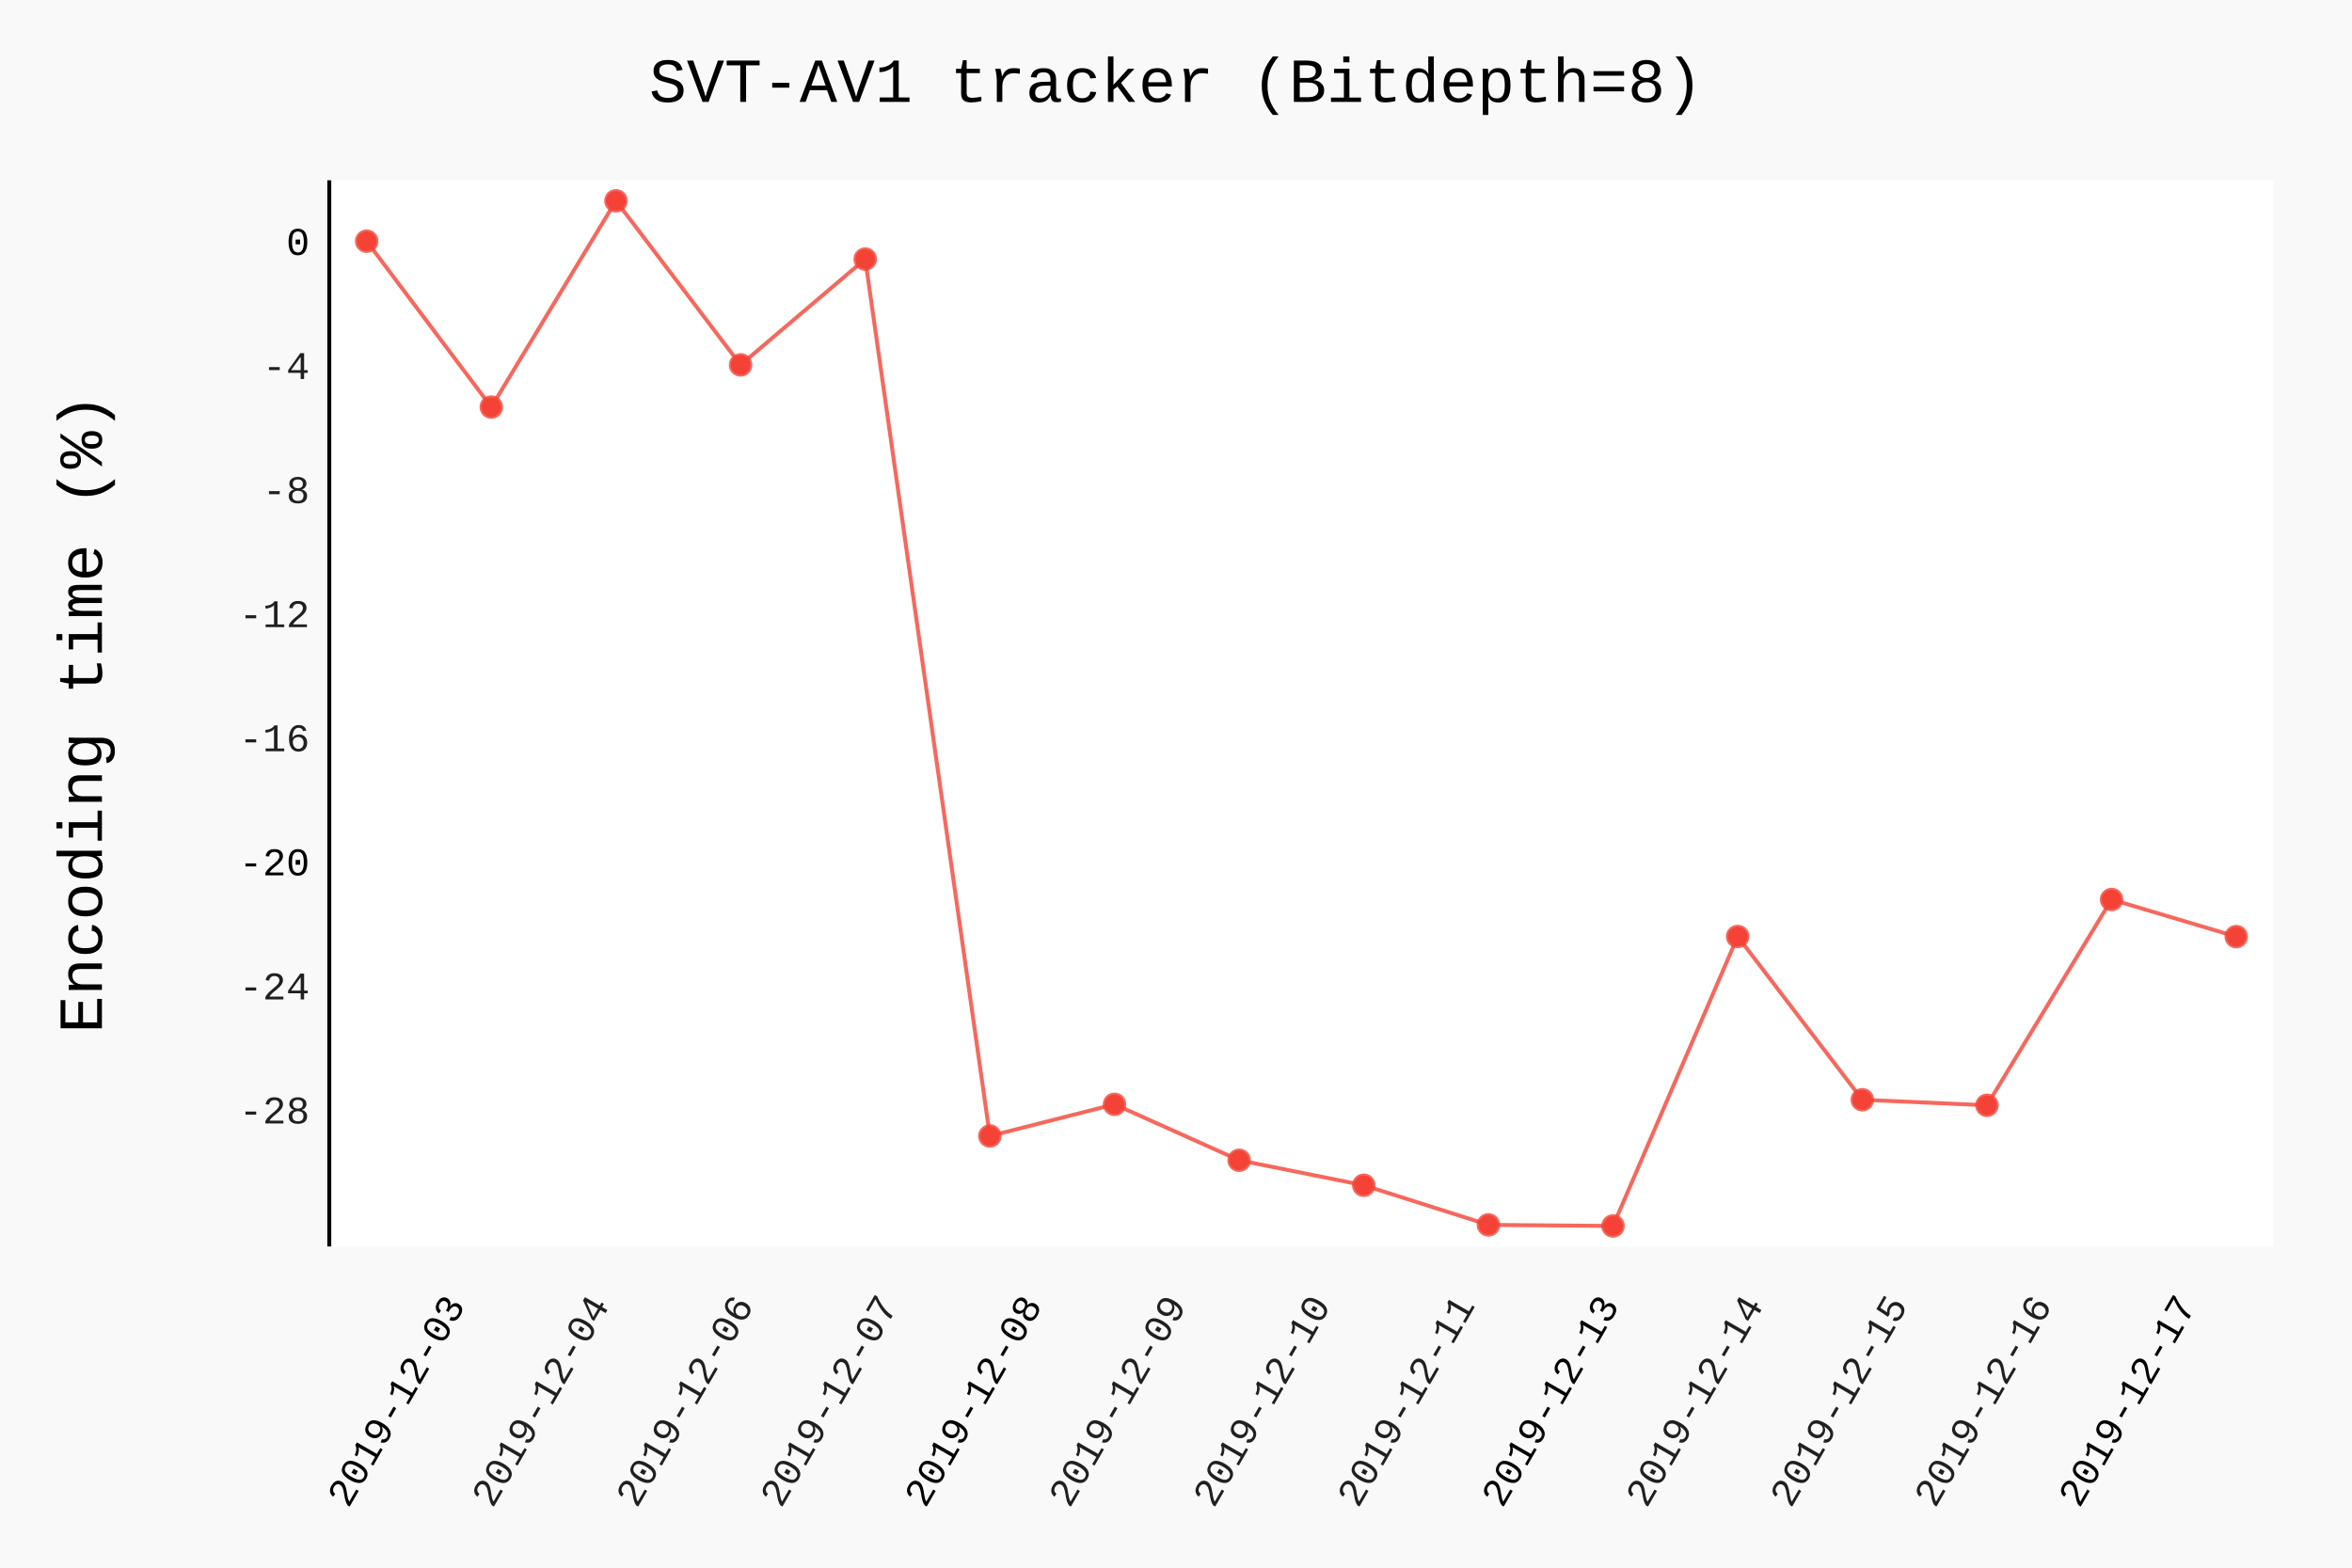
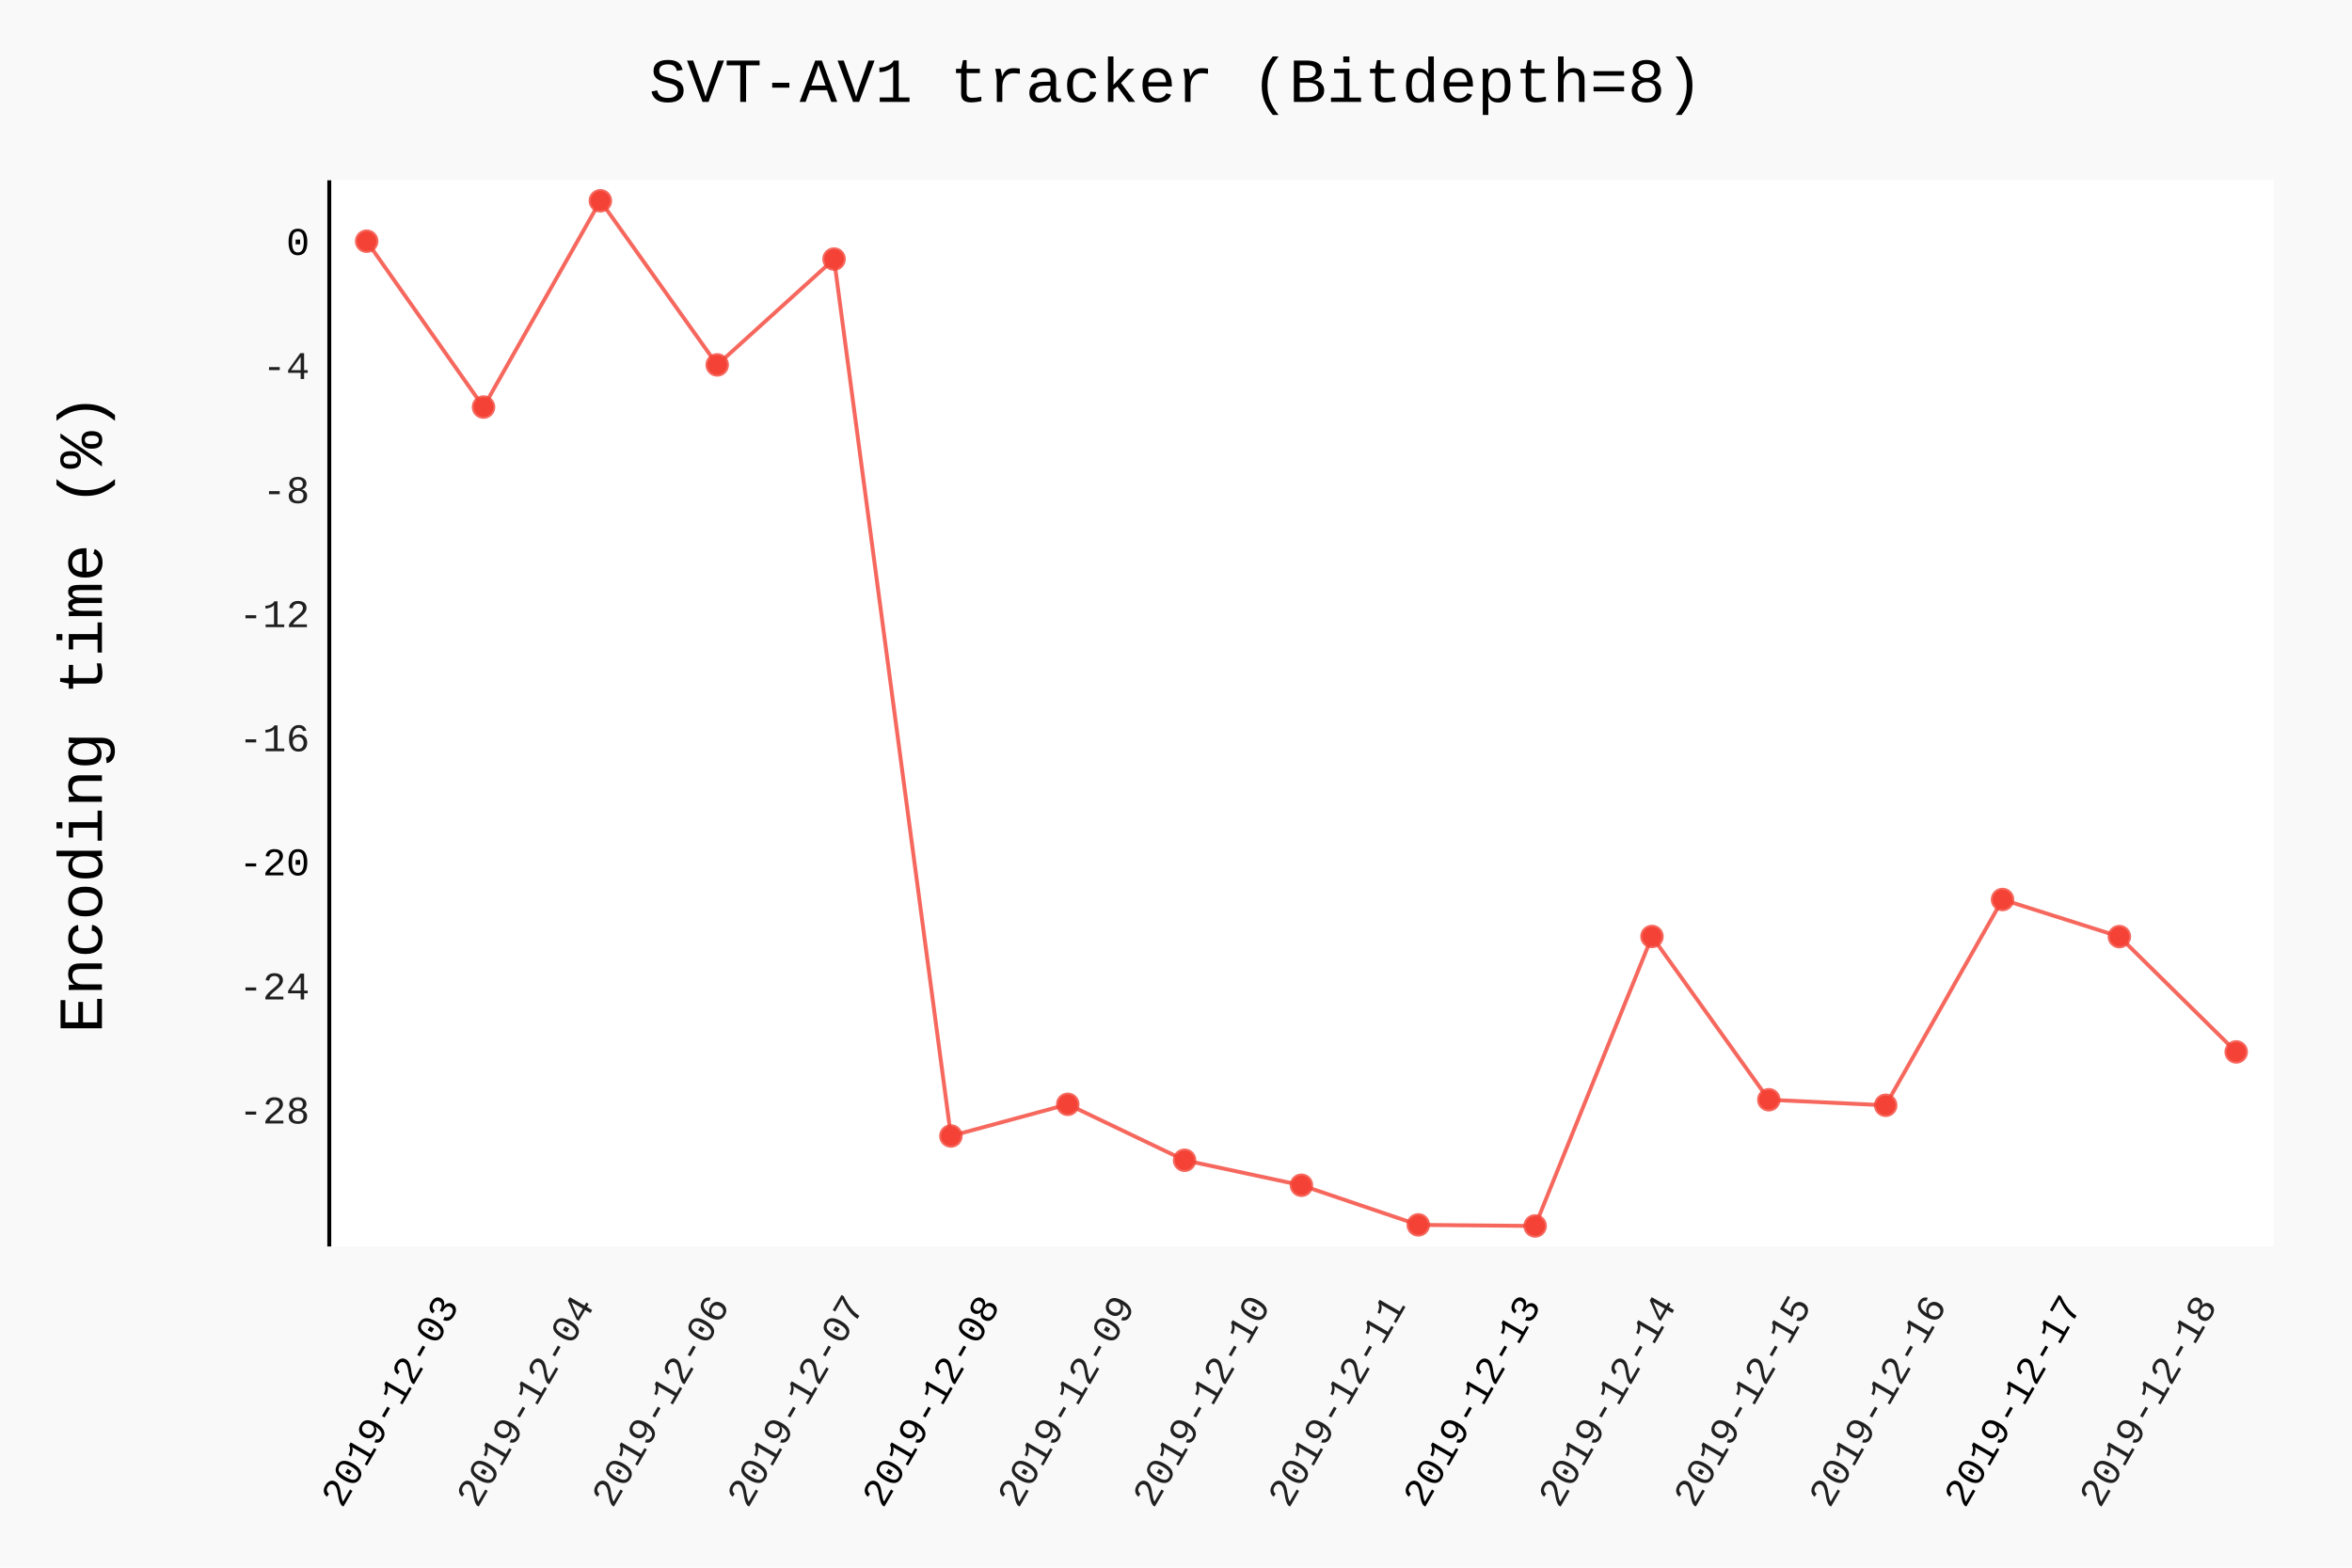
- <svg xmlns="http://www.w3.org/2000/svg" class="pygal-chart" id="chart-ea926ab0-4376-4d5f-8f59-783d8fa9fa79" viewBox="0 0 600 400">
+ <svg xmlns="http://www.w3.org/2000/svg" class="pygal-chart" id="chart-596305b8-bea7-476f-b48c-28f47f8490f0" viewBox="0 0 600 400">
  <defs>
-     <style type="text/css">#chart-ea926ab0-4376-4d5f-8f59-783d8fa9fa79{-webkit-user-select:none;-webkit-font-smoothing:antialiased;font-family:Consolas,"Liberation Mono",Menlo,Courier,monospace}#chart-ea926ab0-4376-4d5f-8f59-783d8fa9fa79 .title{font-family:Consolas,"Liberation Mono",Menlo,Courier,monospace;font-size:16px}#chart-ea926ab0-4376-4d5f-8f59-783d8fa9fa79 .legends .legend text{font-family:Consolas,"Liberation Mono",Menlo,Courier,monospace;font-size:14px}#chart-ea926ab0-4376-4d5f-8f59-783d8fa9fa79 .axis text{font-family:Consolas,"Liberation Mono",Menlo,Courier,monospace;font-size:10px}#chart-ea926ab0-4376-4d5f-8f59-783d8fa9fa79 .axis text.major{font-family:Consolas,"Liberation Mono",Menlo,Courier,monospace;font-size:10px}#chart-ea926ab0-4376-4d5f-8f59-783d8fa9fa79 .text-overlay text.value{font-family:Consolas,"Liberation Mono",Menlo,Courier,monospace;font-size:16px}#chart-ea926ab0-4376-4d5f-8f59-783d8fa9fa79 .text-overlay text.label{font-family:Consolas,"Liberation Mono",Menlo,Courier,monospace;font-size:10px}#chart-ea926ab0-4376-4d5f-8f59-783d8fa9fa79 .tooltip{font-family:Consolas,"Liberation Mono",Menlo,Courier,monospace;font-size:14px}#chart-ea926ab0-4376-4d5f-8f59-783d8fa9fa79 text.no_data{font-family:Consolas,"Liberation Mono",Menlo,Courier,monospace;font-size:64px}
- #chart-ea926ab0-4376-4d5f-8f59-783d8fa9fa79{background-color:rgba(249,249,249,1)}#chart-ea926ab0-4376-4d5f-8f59-783d8fa9fa79 path,#chart-ea926ab0-4376-4d5f-8f59-783d8fa9fa79 line,#chart-ea926ab0-4376-4d5f-8f59-783d8fa9fa79 rect,#chart-ea926ab0-4376-4d5f-8f59-783d8fa9fa79 circle{-webkit-transition:150ms;-moz-transition:150ms;transition:150ms}#chart-ea926ab0-4376-4d5f-8f59-783d8fa9fa79 .graph &gt; .background{fill:rgba(249,249,249,1)}#chart-ea926ab0-4376-4d5f-8f59-783d8fa9fa79 .plot &gt; .background{fill:rgba(255,255,255,1)}#chart-ea926ab0-4376-4d5f-8f59-783d8fa9fa79 .graph{fill:rgba(0,0,0,.87)}#chart-ea926ab0-4376-4d5f-8f59-783d8fa9fa79 text.no_data{fill:rgba(0,0,0,1)}#chart-ea926ab0-4376-4d5f-8f59-783d8fa9fa79 .title{fill:rgba(0,0,0,1)}#chart-ea926ab0-4376-4d5f-8f59-783d8fa9fa79 .legends .legend text{fill:rgba(0,0,0,.87)}#chart-ea926ab0-4376-4d5f-8f59-783d8fa9fa79 .legends .legend:hover text{fill:rgba(0,0,0,1)}#chart-ea926ab0-4376-4d5f-8f59-783d8fa9fa79 .axis .line{stroke:rgba(0,0,0,1)}#chart-ea926ab0-4376-4d5f-8f59-783d8fa9fa79 .axis .guide.line{stroke:rgba(0,0,0,.54)}#chart-ea926ab0-4376-4d5f-8f59-783d8fa9fa79 .axis .major.line{stroke:rgba(0,0,0,.87)}#chart-ea926ab0-4376-4d5f-8f59-783d8fa9fa79 .axis text.major{fill:rgba(0,0,0,1)}#chart-ea926ab0-4376-4d5f-8f59-783d8fa9fa79 .axis.y .guides:hover .guide.line,#chart-ea926ab0-4376-4d5f-8f59-783d8fa9fa79 .line-graph .axis.x .guides:hover .guide.line,#chart-ea926ab0-4376-4d5f-8f59-783d8fa9fa79 .stackedline-graph .axis.x .guides:hover .guide.line,#chart-ea926ab0-4376-4d5f-8f59-783d8fa9fa79 .xy-graph .axis.x .guides:hover .guide.line{stroke:rgba(0,0,0,1)}#chart-ea926ab0-4376-4d5f-8f59-783d8fa9fa79 .axis .guides:hover text{fill:rgba(0,0,0,1)}#chart-ea926ab0-4376-4d5f-8f59-783d8fa9fa79 .reactive{fill-opacity:.7;stroke-opacity:.8}#chart-ea926ab0-4376-4d5f-8f59-783d8fa9fa79 .ci{stroke:rgba(0,0,0,.87)}#chart-ea926ab0-4376-4d5f-8f59-783d8fa9fa79 .reactive.active,#chart-ea926ab0-4376-4d5f-8f59-783d8fa9fa79 .active .reactive{fill-opacity:.8;stroke-opacity:.9;stroke-width:4}#chart-ea926ab0-4376-4d5f-8f59-783d8fa9fa79 .ci .reactive.active{stroke-width:1.5}#chart-ea926ab0-4376-4d5f-8f59-783d8fa9fa79 .series text{fill:rgba(0,0,0,1)}#chart-ea926ab0-4376-4d5f-8f59-783d8fa9fa79 .tooltip rect{fill:rgba(255,255,255,1);stroke:rgba(0,0,0,1);-webkit-transition:opacity 150ms;-moz-transition:opacity 150ms;transition:opacity 150ms}#chart-ea926ab0-4376-4d5f-8f59-783d8fa9fa79 .tooltip .label{fill:rgba(0,0,0,.87)}#chart-ea926ab0-4376-4d5f-8f59-783d8fa9fa79 .tooltip .label{fill:rgba(0,0,0,.87)}#chart-ea926ab0-4376-4d5f-8f59-783d8fa9fa79 .tooltip .legend{font-size:.8em;fill:rgba(0,0,0,.54)}#chart-ea926ab0-4376-4d5f-8f59-783d8fa9fa79 .tooltip .x_label{font-size:.6em;fill:rgba(0,0,0,1)}#chart-ea926ab0-4376-4d5f-8f59-783d8fa9fa79 .tooltip .xlink{font-size:.5em;text-decoration:underline}#chart-ea926ab0-4376-4d5f-8f59-783d8fa9fa79 .tooltip .value{font-size:1.5em}#chart-ea926ab0-4376-4d5f-8f59-783d8fa9fa79 .bound{font-size:.5em}#chart-ea926ab0-4376-4d5f-8f59-783d8fa9fa79 .max-value{font-size:.75em;fill:rgba(0,0,0,.54)}#chart-ea926ab0-4376-4d5f-8f59-783d8fa9fa79 .map-element{fill:rgba(255,255,255,1);stroke:rgba(0,0,0,.54) !important}#chart-ea926ab0-4376-4d5f-8f59-783d8fa9fa79 .map-element .reactive{fill-opacity:inherit;stroke-opacity:inherit}#chart-ea926ab0-4376-4d5f-8f59-783d8fa9fa79 .color-0,#chart-ea926ab0-4376-4d5f-8f59-783d8fa9fa79 .color-0 a:visited{stroke:#F44336;fill:#F44336}#chart-ea926ab0-4376-4d5f-8f59-783d8fa9fa79 .text-overlay .color-0 text{fill:black}
- #chart-ea926ab0-4376-4d5f-8f59-783d8fa9fa79 text.no_data{text-anchor:middle}#chart-ea926ab0-4376-4d5f-8f59-783d8fa9fa79 .guide.line{fill:none}#chart-ea926ab0-4376-4d5f-8f59-783d8fa9fa79 .centered{text-anchor:middle}#chart-ea926ab0-4376-4d5f-8f59-783d8fa9fa79 .title{text-anchor:middle}#chart-ea926ab0-4376-4d5f-8f59-783d8fa9fa79 .legends .legend text{fill-opacity:1}#chart-ea926ab0-4376-4d5f-8f59-783d8fa9fa79 .axis.x text{text-anchor:middle}#chart-ea926ab0-4376-4d5f-8f59-783d8fa9fa79 .axis.x:not(.web) text[transform]{text-anchor:start}#chart-ea926ab0-4376-4d5f-8f59-783d8fa9fa79 .axis.x:not(.web) text[transform].backwards{text-anchor:end}#chart-ea926ab0-4376-4d5f-8f59-783d8fa9fa79 .axis.y text{text-anchor:end}#chart-ea926ab0-4376-4d5f-8f59-783d8fa9fa79 .axis.y text[transform].backwards{text-anchor:start}#chart-ea926ab0-4376-4d5f-8f59-783d8fa9fa79 .axis.y2 text{text-anchor:start}#chart-ea926ab0-4376-4d5f-8f59-783d8fa9fa79 .axis.y2 text[transform].backwards{text-anchor:end}#chart-ea926ab0-4376-4d5f-8f59-783d8fa9fa79 .axis .guide.line{stroke-dasharray:4,4}#chart-ea926ab0-4376-4d5f-8f59-783d8fa9fa79 .axis .major.guide.line{stroke-dasharray:6,6}#chart-ea926ab0-4376-4d5f-8f59-783d8fa9fa79 .horizontal .axis.y .guide.line,#chart-ea926ab0-4376-4d5f-8f59-783d8fa9fa79 .horizontal .axis.y2 .guide.line,#chart-ea926ab0-4376-4d5f-8f59-783d8fa9fa79 .vertical .axis.x .guide.line{opacity:0}#chart-ea926ab0-4376-4d5f-8f59-783d8fa9fa79 .horizontal .axis.always_show .guide.line,#chart-ea926ab0-4376-4d5f-8f59-783d8fa9fa79 .vertical .axis.always_show .guide.line{opacity:1 !important}#chart-ea926ab0-4376-4d5f-8f59-783d8fa9fa79 .axis.y .guides:hover .guide.line,#chart-ea926ab0-4376-4d5f-8f59-783d8fa9fa79 .axis.y2 .guides:hover .guide.line,#chart-ea926ab0-4376-4d5f-8f59-783d8fa9fa79 .axis.x .guides:hover .guide.line{opacity:1}#chart-ea926ab0-4376-4d5f-8f59-783d8fa9fa79 .axis .guides:hover text{opacity:1}#chart-ea926ab0-4376-4d5f-8f59-783d8fa9fa79 .nofill{fill:none}#chart-ea926ab0-4376-4d5f-8f59-783d8fa9fa79 .subtle-fill{fill-opacity:.2}#chart-ea926ab0-4376-4d5f-8f59-783d8fa9fa79 .dot{stroke-width:1px;fill-opacity:1}#chart-ea926ab0-4376-4d5f-8f59-783d8fa9fa79 .dot.active{stroke-width:5px}#chart-ea926ab0-4376-4d5f-8f59-783d8fa9fa79 .dot.negative{fill:transparent}#chart-ea926ab0-4376-4d5f-8f59-783d8fa9fa79 text,#chart-ea926ab0-4376-4d5f-8f59-783d8fa9fa79 tspan{stroke:none !important}#chart-ea926ab0-4376-4d5f-8f59-783d8fa9fa79 .series text.active{opacity:1}#chart-ea926ab0-4376-4d5f-8f59-783d8fa9fa79 .tooltip rect{fill-opacity:.95;stroke-width:.5}#chart-ea926ab0-4376-4d5f-8f59-783d8fa9fa79 .tooltip text{fill-opacity:1}#chart-ea926ab0-4376-4d5f-8f59-783d8fa9fa79 .showable{visibility:hidden}#chart-ea926ab0-4376-4d5f-8f59-783d8fa9fa79 .showable.shown{visibility:visible}#chart-ea926ab0-4376-4d5f-8f59-783d8fa9fa79 .gauge-background{fill:rgba(229,229,229,1);stroke:none}#chart-ea926ab0-4376-4d5f-8f59-783d8fa9fa79 .bg-lines{stroke:rgba(249,249,249,1);stroke-width:2px}</style>
+     <style type="text/css">#chart-596305b8-bea7-476f-b48c-28f47f8490f0{-webkit-user-select:none;-webkit-font-smoothing:antialiased;font-family:Consolas,"Liberation Mono",Menlo,Courier,monospace}#chart-596305b8-bea7-476f-b48c-28f47f8490f0 .title{font-family:Consolas,"Liberation Mono",Menlo,Courier,monospace;font-size:16px}#chart-596305b8-bea7-476f-b48c-28f47f8490f0 .legends .legend text{font-family:Consolas,"Liberation Mono",Menlo,Courier,monospace;font-size:14px}#chart-596305b8-bea7-476f-b48c-28f47f8490f0 .axis text{font-family:Consolas,"Liberation Mono",Menlo,Courier,monospace;font-size:10px}#chart-596305b8-bea7-476f-b48c-28f47f8490f0 .axis text.major{font-family:Consolas,"Liberation Mono",Menlo,Courier,monospace;font-size:10px}#chart-596305b8-bea7-476f-b48c-28f47f8490f0 .text-overlay text.value{font-family:Consolas,"Liberation Mono",Menlo,Courier,monospace;font-size:16px}#chart-596305b8-bea7-476f-b48c-28f47f8490f0 .text-overlay text.label{font-family:Consolas,"Liberation Mono",Menlo,Courier,monospace;font-size:10px}#chart-596305b8-bea7-476f-b48c-28f47f8490f0 .tooltip{font-family:Consolas,"Liberation Mono",Menlo,Courier,monospace;font-size:14px}#chart-596305b8-bea7-476f-b48c-28f47f8490f0 text.no_data{font-family:Consolas,"Liberation Mono",Menlo,Courier,monospace;font-size:64px}
+ #chart-596305b8-bea7-476f-b48c-28f47f8490f0{background-color:rgba(249,249,249,1)}#chart-596305b8-bea7-476f-b48c-28f47f8490f0 path,#chart-596305b8-bea7-476f-b48c-28f47f8490f0 line,#chart-596305b8-bea7-476f-b48c-28f47f8490f0 rect,#chart-596305b8-bea7-476f-b48c-28f47f8490f0 circle{-webkit-transition:150ms;-moz-transition:150ms;transition:150ms}#chart-596305b8-bea7-476f-b48c-28f47f8490f0 .graph &gt; .background{fill:rgba(249,249,249,1)}#chart-596305b8-bea7-476f-b48c-28f47f8490f0 .plot &gt; .background{fill:rgba(255,255,255,1)}#chart-596305b8-bea7-476f-b48c-28f47f8490f0 .graph{fill:rgba(0,0,0,.87)}#chart-596305b8-bea7-476f-b48c-28f47f8490f0 text.no_data{fill:rgba(0,0,0,1)}#chart-596305b8-bea7-476f-b48c-28f47f8490f0 .title{fill:rgba(0,0,0,1)}#chart-596305b8-bea7-476f-b48c-28f47f8490f0 .legends .legend text{fill:rgba(0,0,0,.87)}#chart-596305b8-bea7-476f-b48c-28f47f8490f0 .legends .legend:hover text{fill:rgba(0,0,0,1)}#chart-596305b8-bea7-476f-b48c-28f47f8490f0 .axis .line{stroke:rgba(0,0,0,1)}#chart-596305b8-bea7-476f-b48c-28f47f8490f0 .axis .guide.line{stroke:rgba(0,0,0,.54)}#chart-596305b8-bea7-476f-b48c-28f47f8490f0 .axis .major.line{stroke:rgba(0,0,0,.87)}#chart-596305b8-bea7-476f-b48c-28f47f8490f0 .axis text.major{fill:rgba(0,0,0,1)}#chart-596305b8-bea7-476f-b48c-28f47f8490f0 .axis.y .guides:hover .guide.line,#chart-596305b8-bea7-476f-b48c-28f47f8490f0 .line-graph .axis.x .guides:hover .guide.line,#chart-596305b8-bea7-476f-b48c-28f47f8490f0 .stackedline-graph .axis.x .guides:hover .guide.line,#chart-596305b8-bea7-476f-b48c-28f47f8490f0 .xy-graph .axis.x .guides:hover .guide.line{stroke:rgba(0,0,0,1)}#chart-596305b8-bea7-476f-b48c-28f47f8490f0 .axis .guides:hover text{fill:rgba(0,0,0,1)}#chart-596305b8-bea7-476f-b48c-28f47f8490f0 .reactive{fill-opacity:.7;stroke-opacity:.8}#chart-596305b8-bea7-476f-b48c-28f47f8490f0 .ci{stroke:rgba(0,0,0,.87)}#chart-596305b8-bea7-476f-b48c-28f47f8490f0 .reactive.active,#chart-596305b8-bea7-476f-b48c-28f47f8490f0 .active .reactive{fill-opacity:.8;stroke-opacity:.9;stroke-width:4}#chart-596305b8-bea7-476f-b48c-28f47f8490f0 .ci .reactive.active{stroke-width:1.5}#chart-596305b8-bea7-476f-b48c-28f47f8490f0 .series text{fill:rgba(0,0,0,1)}#chart-596305b8-bea7-476f-b48c-28f47f8490f0 .tooltip rect{fill:rgba(255,255,255,1);stroke:rgba(0,0,0,1);-webkit-transition:opacity 150ms;-moz-transition:opacity 150ms;transition:opacity 150ms}#chart-596305b8-bea7-476f-b48c-28f47f8490f0 .tooltip .label{fill:rgba(0,0,0,.87)}#chart-596305b8-bea7-476f-b48c-28f47f8490f0 .tooltip .label{fill:rgba(0,0,0,.87)}#chart-596305b8-bea7-476f-b48c-28f47f8490f0 .tooltip .legend{font-size:.8em;fill:rgba(0,0,0,.54)}#chart-596305b8-bea7-476f-b48c-28f47f8490f0 .tooltip .x_label{font-size:.6em;fill:rgba(0,0,0,1)}#chart-596305b8-bea7-476f-b48c-28f47f8490f0 .tooltip .xlink{font-size:.5em;text-decoration:underline}#chart-596305b8-bea7-476f-b48c-28f47f8490f0 .tooltip .value{font-size:1.5em}#chart-596305b8-bea7-476f-b48c-28f47f8490f0 .bound{font-size:.5em}#chart-596305b8-bea7-476f-b48c-28f47f8490f0 .max-value{font-size:.75em;fill:rgba(0,0,0,.54)}#chart-596305b8-bea7-476f-b48c-28f47f8490f0 .map-element{fill:rgba(255,255,255,1);stroke:rgba(0,0,0,.54) !important}#chart-596305b8-bea7-476f-b48c-28f47f8490f0 .map-element .reactive{fill-opacity:inherit;stroke-opacity:inherit}#chart-596305b8-bea7-476f-b48c-28f47f8490f0 .color-0,#chart-596305b8-bea7-476f-b48c-28f47f8490f0 .color-0 a:visited{stroke:#F44336;fill:#F44336}#chart-596305b8-bea7-476f-b48c-28f47f8490f0 .text-overlay .color-0 text{fill:black}
+ #chart-596305b8-bea7-476f-b48c-28f47f8490f0 text.no_data{text-anchor:middle}#chart-596305b8-bea7-476f-b48c-28f47f8490f0 .guide.line{fill:none}#chart-596305b8-bea7-476f-b48c-28f47f8490f0 .centered{text-anchor:middle}#chart-596305b8-bea7-476f-b48c-28f47f8490f0 .title{text-anchor:middle}#chart-596305b8-bea7-476f-b48c-28f47f8490f0 .legends .legend text{fill-opacity:1}#chart-596305b8-bea7-476f-b48c-28f47f8490f0 .axis.x text{text-anchor:middle}#chart-596305b8-bea7-476f-b48c-28f47f8490f0 .axis.x:not(.web) text[transform]{text-anchor:start}#chart-596305b8-bea7-476f-b48c-28f47f8490f0 .axis.x:not(.web) text[transform].backwards{text-anchor:end}#chart-596305b8-bea7-476f-b48c-28f47f8490f0 .axis.y text{text-anchor:end}#chart-596305b8-bea7-476f-b48c-28f47f8490f0 .axis.y text[transform].backwards{text-anchor:start}#chart-596305b8-bea7-476f-b48c-28f47f8490f0 .axis.y2 text{text-anchor:start}#chart-596305b8-bea7-476f-b48c-28f47f8490f0 .axis.y2 text[transform].backwards{text-anchor:end}#chart-596305b8-bea7-476f-b48c-28f47f8490f0 .axis .guide.line{stroke-dasharray:4,4}#chart-596305b8-bea7-476f-b48c-28f47f8490f0 .axis .major.guide.line{stroke-dasharray:6,6}#chart-596305b8-bea7-476f-b48c-28f47f8490f0 .horizontal .axis.y .guide.line,#chart-596305b8-bea7-476f-b48c-28f47f8490f0 .horizontal .axis.y2 .guide.line,#chart-596305b8-bea7-476f-b48c-28f47f8490f0 .vertical .axis.x .guide.line{opacity:0}#chart-596305b8-bea7-476f-b48c-28f47f8490f0 .horizontal .axis.always_show .guide.line,#chart-596305b8-bea7-476f-b48c-28f47f8490f0 .vertical .axis.always_show .guide.line{opacity:1 !important}#chart-596305b8-bea7-476f-b48c-28f47f8490f0 .axis.y .guides:hover .guide.line,#chart-596305b8-bea7-476f-b48c-28f47f8490f0 .axis.y2 .guides:hover .guide.line,#chart-596305b8-bea7-476f-b48c-28f47f8490f0 .axis.x .guides:hover .guide.line{opacity:1}#chart-596305b8-bea7-476f-b48c-28f47f8490f0 .axis .guides:hover text{opacity:1}#chart-596305b8-bea7-476f-b48c-28f47f8490f0 .nofill{fill:none}#chart-596305b8-bea7-476f-b48c-28f47f8490f0 .subtle-fill{fill-opacity:.2}#chart-596305b8-bea7-476f-b48c-28f47f8490f0 .dot{stroke-width:1px;fill-opacity:1}#chart-596305b8-bea7-476f-b48c-28f47f8490f0 .dot.active{stroke-width:5px}#chart-596305b8-bea7-476f-b48c-28f47f8490f0 .dot.negative{fill:transparent}#chart-596305b8-bea7-476f-b48c-28f47f8490f0 text,#chart-596305b8-bea7-476f-b48c-28f47f8490f0 tspan{stroke:none !important}#chart-596305b8-bea7-476f-b48c-28f47f8490f0 .series text.active{opacity:1}#chart-596305b8-bea7-476f-b48c-28f47f8490f0 .tooltip rect{fill-opacity:.95;stroke-width:.5}#chart-596305b8-bea7-476f-b48c-28f47f8490f0 .tooltip text{fill-opacity:1}#chart-596305b8-bea7-476f-b48c-28f47f8490f0 .showable{visibility:hidden}#chart-596305b8-bea7-476f-b48c-28f47f8490f0 .showable.shown{visibility:visible}#chart-596305b8-bea7-476f-b48c-28f47f8490f0 .gauge-background{fill:rgba(229,229,229,1);stroke:none}#chart-596305b8-bea7-476f-b48c-28f47f8490f0 .bg-lines{stroke:rgba(249,249,249,1);stroke-width:2px}</style>
  </defs>
  <g class="graph datetimeline-graph vertical">
    <rect class="background" height="400" width="600" x="0" y="0" />
    <g class="plot" transform="translate(84, 46)">
      <rect class="background" height="272.038" width="496.0" x="0" y="0" />
      <g class="axis y">
        <g class="guides">
          <text class="" x="-5" y="240.663">-28</text>
        </g>
        <g class="guides">
          <text class="" x="-5" y="209.003">-24</text>
        </g>
        <g class="guides">
          <text class="major" x="-5" y="177.343">-20</text>
        </g>
        <g class="guides">
          <text class="" x="-5" y="145.683">-16</text>
        </g>
        <g class="guides">
          <text class="" x="-5" y="114.023">-12</text>
        </g>
        <g class="guides">
          <text class="" x="-5" y="82.363">-8</text>
        </g>
        <g class="guides">
          <text class="" x="-5" y="50.703">-4</text>
        </g>
        <g class="guides">
          <text class="major" x="-5" y="19.043">0</text>
        </g>
      </g>
      <g class="axis x">
        <path class="line" d="M0 0 v272.038" />
        <g class="guides">
-           <path class="major guide line" d="M34.857 0 v272.038" />
-           <text class="major backwards" transform="rotate(300 34.8566 287.0385)" x="34.857" y="287.038">2019-12-03</text>
+           <path class="major guide line" d="M33.274 0 v272.038" />
+           <text class="major backwards" transform="rotate(300 33.27422 287.0385)" x="33.274" y="287.038">2019-12-03</text>
        </g>
        <g class="guides">
-           <path class="guide line" d="M71.656 0 v272.038" />
-           <text class="backwards" transform="rotate(300 71.65622 287.0385)" x="71.656" y="287.038">2019-12-04</text>
+           <path class="guide line" d="M67.774 0 v272.038" />
+           <text class="backwards" transform="rotate(300 67.77386 287.0385)" x="67.774" y="287.038">2019-12-04</text>
        </g>
        <g class="guides">
-           <path class="guide line" d="M108.456 0 v272.038" />
-           <text class="backwards" transform="rotate(300 108.4558 287.0385)" x="108.456" y="287.038">2019-12-06</text>
+           <path class="guide line" d="M102.274 0 v272.038" />
+           <text class="backwards" transform="rotate(300 102.2735 287.0385)" x="102.274" y="287.038">2019-12-06</text>
        </g>
        <g class="guides">
-           <path class="guide line" d="M145.255 0 v272.038" />
-           <text class="backwards" transform="rotate(300 145.2555 287.0385)" x="145.255" y="287.038">2019-12-07</text>
+           <path class="guide line" d="M136.773 0 v272.038" />
+           <text class="backwards" transform="rotate(300 136.7731 287.0385)" x="136.773" y="287.038">2019-12-07</text>
        </g>
        <g class="guides">
-           <path class="major guide line" d="M182.055 0 v272.038" />
-           <text class="major backwards" transform="rotate(300 182.0551 287.0385)" x="182.055" y="287.038">2019-12-08</text>
+           <path class="major guide line" d="M171.273 0 v272.038" />
+           <text class="major backwards" transform="rotate(300 171.2728 287.0385)" x="171.273" y="287.038">2019-12-08</text>
        </g>
        <g class="guides">
-           <path class="guide line" d="M218.855 0 v272.038" />
-           <text class="backwards" transform="rotate(300 218.8547 287.0385)" x="218.855" y="287.038">2019-12-09</text>
+           <path class="guide line" d="M205.772 0 v272.038" />
+           <text class="backwards" transform="rotate(300 205.7724 287.0385)" x="205.772" y="287.038">2019-12-09</text>
        </g>
        <g class="guides">
-           <path class="guide line" d="M255.654 0 v272.038" />
-           <text class="backwards" transform="rotate(300 255.6543 287.0385)" x="255.654" y="287.038">2019-12-10</text>
+           <path class="guide line" d="M240.272 0 v272.038" />
+           <text class="backwards" transform="rotate(300 240.2721 287.0385)" x="240.272" y="287.038">2019-12-10</text>
        </g>
        <g class="guides">
-           <path class="guide line" d="M292.454 0 v272.038" />
-           <text class="backwards" transform="rotate(300 292.4539 287.0385)" x="292.454" y="287.038">2019-12-11</text>
+           <path class="guide line" d="M274.772 0 v272.038" />
+           <text class="backwards" transform="rotate(300 274.7717 287.0385)" x="274.772" y="287.038">2019-12-11</text>
        </g>
        <g class="guides">
-           <path class="major guide line" d="M329.254 0 v272.038" />
-           <text class="major backwards" transform="rotate(300 329.2536 287.0385)" x="329.254" y="287.038">2019-12-13</text>
+           <path class="major guide line" d="M309.271 0 v272.038" />
+           <text class="major backwards" transform="rotate(300 309.2714 287.0385)" x="309.271" y="287.038">2019-12-13</text>
        </g>
        <g class="guides">
-           <path class="guide line" d="M366.053 0 v272.038" />
-           <text class="backwards" transform="rotate(300 366.0532 287.0385)" x="366.053" y="287.038">2019-12-14</text>
+           <path class="guide line" d="M343.771 0 v272.038" />
+           <text class="backwards" transform="rotate(300 343.771 287.0385)" x="343.771" y="287.038">2019-12-14</text>
        </g>
        <g class="guides">
-           <path class="guide line" d="M402.853 0 v272.038" />
-           <text class="backwards" transform="rotate(300 402.8528 287.0385)" x="402.853" y="287.038">2019-12-15</text>
+           <path class="guide line" d="M378.271 0 v272.038" />
+           <text class="backwards" transform="rotate(300 378.2707 287.0385)" x="378.271" y="287.038">2019-12-15</text>
        </g>
        <g class="guides">
-           <path class="guide line" d="M439.652 0 v272.038" />
-           <text class="backwards" transform="rotate(300 439.6524 287.0385)" x="439.652" y="287.038">2019-12-16</text>
+           <path class="guide line" d="M412.77 0 v272.038" />
+           <text class="backwards" transform="rotate(300 412.7703 287.0385)" x="412.77" y="287.038">2019-12-16</text>
        </g>
        <g class="guides">
-           <path class="major guide line" d="M476.452 0 v272.038" />
-           <text class="major backwards" transform="rotate(300 476.452 287.0385)" x="476.452" y="287.038">2019-12-17</text>
+           <path class="major guide line" d="M447.27 0 v272.038" />
+           <text class="major backwards" transform="rotate(300 447.2699 287.0385)" x="447.27" y="287.038">2019-12-17</text>
+         </g>
+         <g class="guides">
+           <path class="guide line" d="M481.77 0 v272.038" />
+           <text class="backwards" transform="rotate(300 481.7696 287.0385)" x="481.77" y="287.038">2019-12-18</text>
        </g>
      </g>
      <g class="series serie-0 color-0">
-         <path class="line reactive nofill" d="M9.538 15.543 L41.333 57.867 73.128 5.232 104.923 47.104 136.718 20.102 168.513 243.854 200.308 235.77 232.103 250.043 263.897 256.423 295.692 266.53 327.487 266.807 359.282 192.951 391.077 234.605 422.872 236.018 454.667 183.514 486.462 192.98" />
+         <path class="line reactive nofill" d="M9.538 15.543 L39.346 57.867 69.154 5.232 98.962 47.104 128.769 20.102 158.577 243.854 188.385 235.77 218.192 250.043 248 256.423 277.808 266.53 307.615 266.807 337.423 192.951 367.231 234.605 397.038 236.018 426.846 183.514 456.654 192.98 486.462 222.4" />
      </g>
    </g>
    <g class="titles">
      <text class="title plot_title" x="300.0" y="26">SVT-AV1 tracker (Bitdepth=8)</text>
      <text class="title" transform="rotate(-90 0 182.0192)" x="0" y="208.019">Encoding time (%)</text>
    </g>
    <g class="plot overlay" transform="translate(84, 46)">
      <g class="series serie-0 color-0">
        <g class="dots">
          <circle class="dot reactive tooltip-trigger" cx="9.538" cy="15.543" r="2.5" />
        </g>
        <g class="dots">
-           <circle class="dot reactive tooltip-trigger" cx="41.333" cy="57.867" r="2.5" />
+           <circle class="dot reactive tooltip-trigger" cx="39.346" cy="57.867" r="2.5" />
        </g>
        <g class="dots">
-           <circle class="dot reactive tooltip-trigger" cx="73.128" cy="5.232" r="2.5" />
+           <circle class="dot reactive tooltip-trigger" cx="69.154" cy="5.232" r="2.5" />
        </g>
        <g class="dots">
-           <circle class="dot reactive tooltip-trigger" cx="104.923" cy="47.104" r="2.5" />
+           <circle class="dot reactive tooltip-trigger" cx="98.962" cy="47.104" r="2.5" />
        </g>
        <g class="dots">
-           <circle class="dot reactive tooltip-trigger" cx="136.718" cy="20.102" r="2.5" />
+           <circle class="dot reactive tooltip-trigger" cx="128.769" cy="20.102" r="2.5" />
        </g>
        <g class="dots">
-           <circle class="dot reactive tooltip-trigger" cx="168.513" cy="243.854" r="2.5" />
+           <circle class="dot reactive tooltip-trigger" cx="158.577" cy="243.854" r="2.5" />
        </g>
        <g class="dots">
-           <circle class="dot reactive tooltip-trigger" cx="200.308" cy="235.77" r="2.5" />
+           <circle class="dot reactive tooltip-trigger" cx="188.385" cy="235.77" r="2.5" />
        </g>
        <g class="dots">
-           <circle class="dot reactive tooltip-trigger" cx="232.103" cy="250.043" r="2.5" />
+           <circle class="dot reactive tooltip-trigger" cx="218.192" cy="250.043" r="2.5" />
        </g>
        <g class="dots">
-           <circle class="dot reactive tooltip-trigger" cx="263.897" cy="256.423" r="2.5" />
+           <circle class="dot reactive tooltip-trigger" cx="248.0" cy="256.423" r="2.5" />
        </g>
        <g class="dots">
-           <circle class="dot reactive tooltip-trigger" cx="295.692" cy="266.53" r="2.5" />
+           <circle class="dot reactive tooltip-trigger" cx="277.808" cy="266.53" r="2.5" />
        </g>
        <g class="dots">
-           <circle class="dot reactive tooltip-trigger" cx="327.487" cy="266.807" r="2.5" />
+           <circle class="dot reactive tooltip-trigger" cx="307.615" cy="266.807" r="2.5" />
        </g>
        <g class="dots">
-           <circle class="dot reactive tooltip-trigger" cx="359.282" cy="192.951" r="2.5" />
+           <circle class="dot reactive tooltip-trigger" cx="337.423" cy="192.951" r="2.5" />
        </g>
        <g class="dots">
-           <circle class="dot reactive tooltip-trigger" cx="391.077" cy="234.605" r="2.5" />
+           <circle class="dot reactive tooltip-trigger" cx="367.231" cy="234.605" r="2.5" />
        </g>
        <g class="dots">
-           <circle class="dot reactive tooltip-trigger" cx="422.872" cy="236.018" r="2.5" />
+           <circle class="dot reactive tooltip-trigger" cx="397.038" cy="236.018" r="2.5" />
        </g>
        <g class="dots">
-           <circle class="dot reactive tooltip-trigger" cx="454.667" cy="183.514" r="2.5" />
+           <circle class="dot reactive tooltip-trigger" cx="426.846" cy="183.514" r="2.5" />
        </g>
        <g class="dots">
-           <circle class="dot reactive tooltip-trigger" cx="486.462" cy="192.98" r="2.5" />
+           <circle class="dot reactive tooltip-trigger" cx="456.654" cy="192.98" r="2.5" />
+         </g>
+         <g class="dots">
+           <circle class="dot reactive tooltip-trigger" cx="486.462" cy="222.4" r="2.5" />
        </g>
      </g>
    </g>
    <g class="plot text-overlay" transform="translate(84, 46)">
      <g class="series serie-0 color-0" />
    </g>
    <g class="plot tooltip-overlay" transform="translate(84, 46)">
      <g class="tooltip" style="opacity: 0" transform="translate(0 0)">
        <rect class="tooltip-box" height="0" rx="0" ry="0" width="0" />
        <g class="text" />
      </g>
    </g>
  </g>
</svg>
